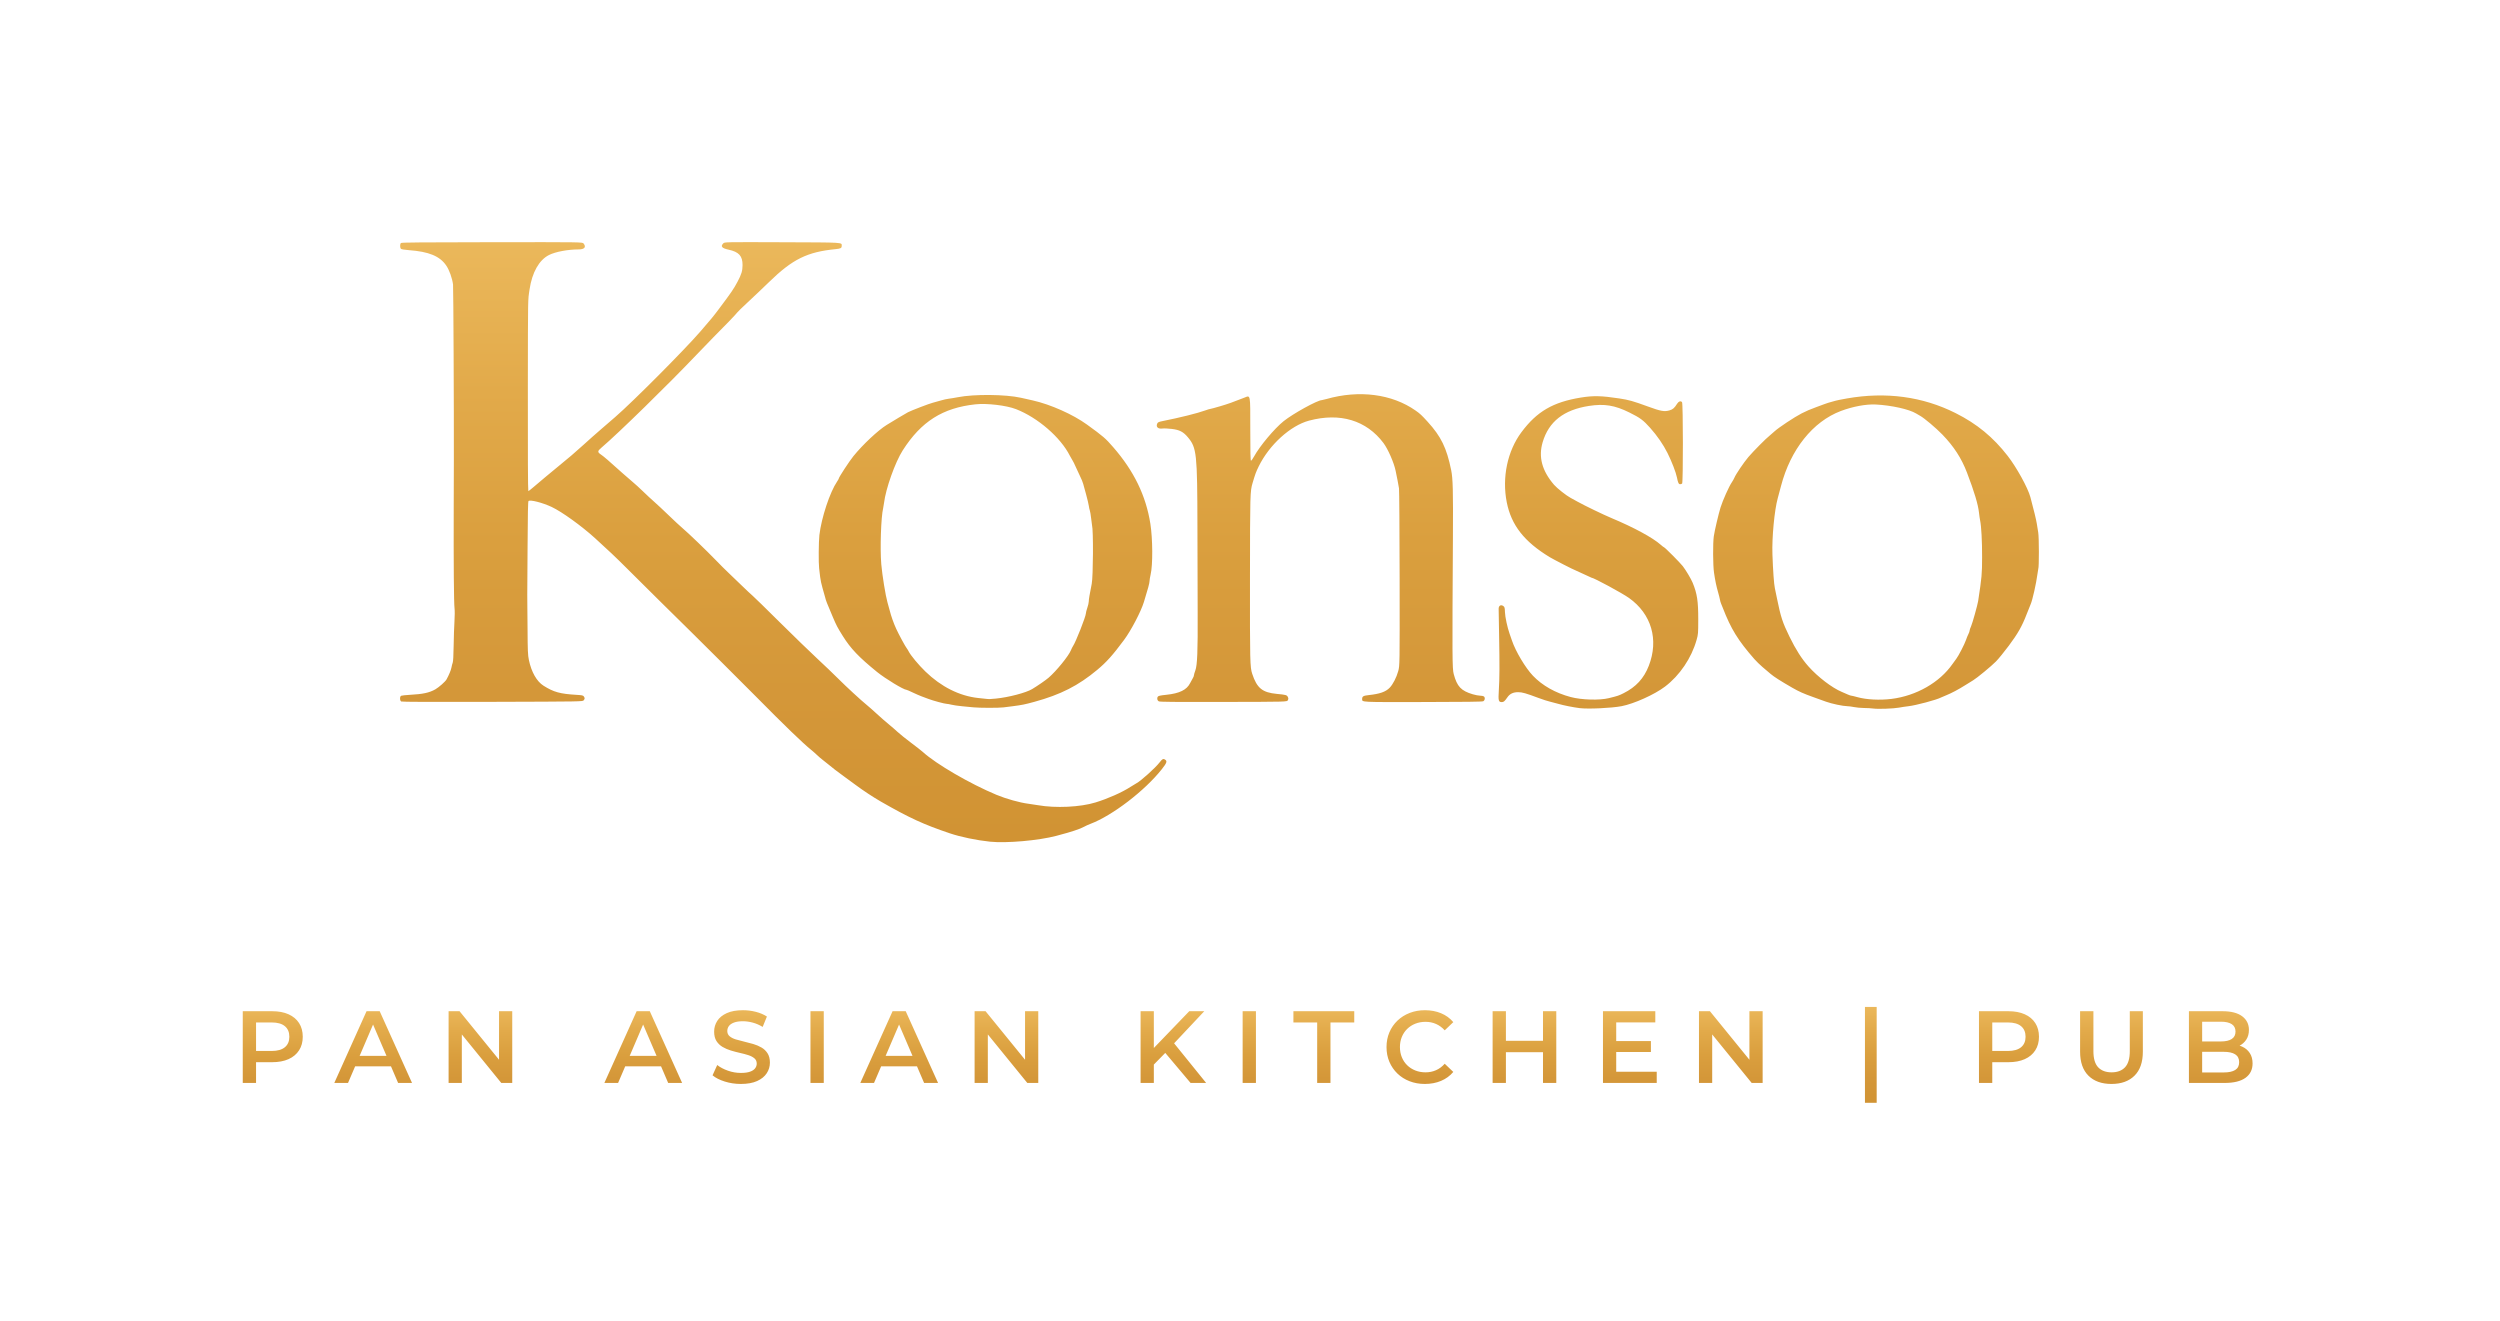
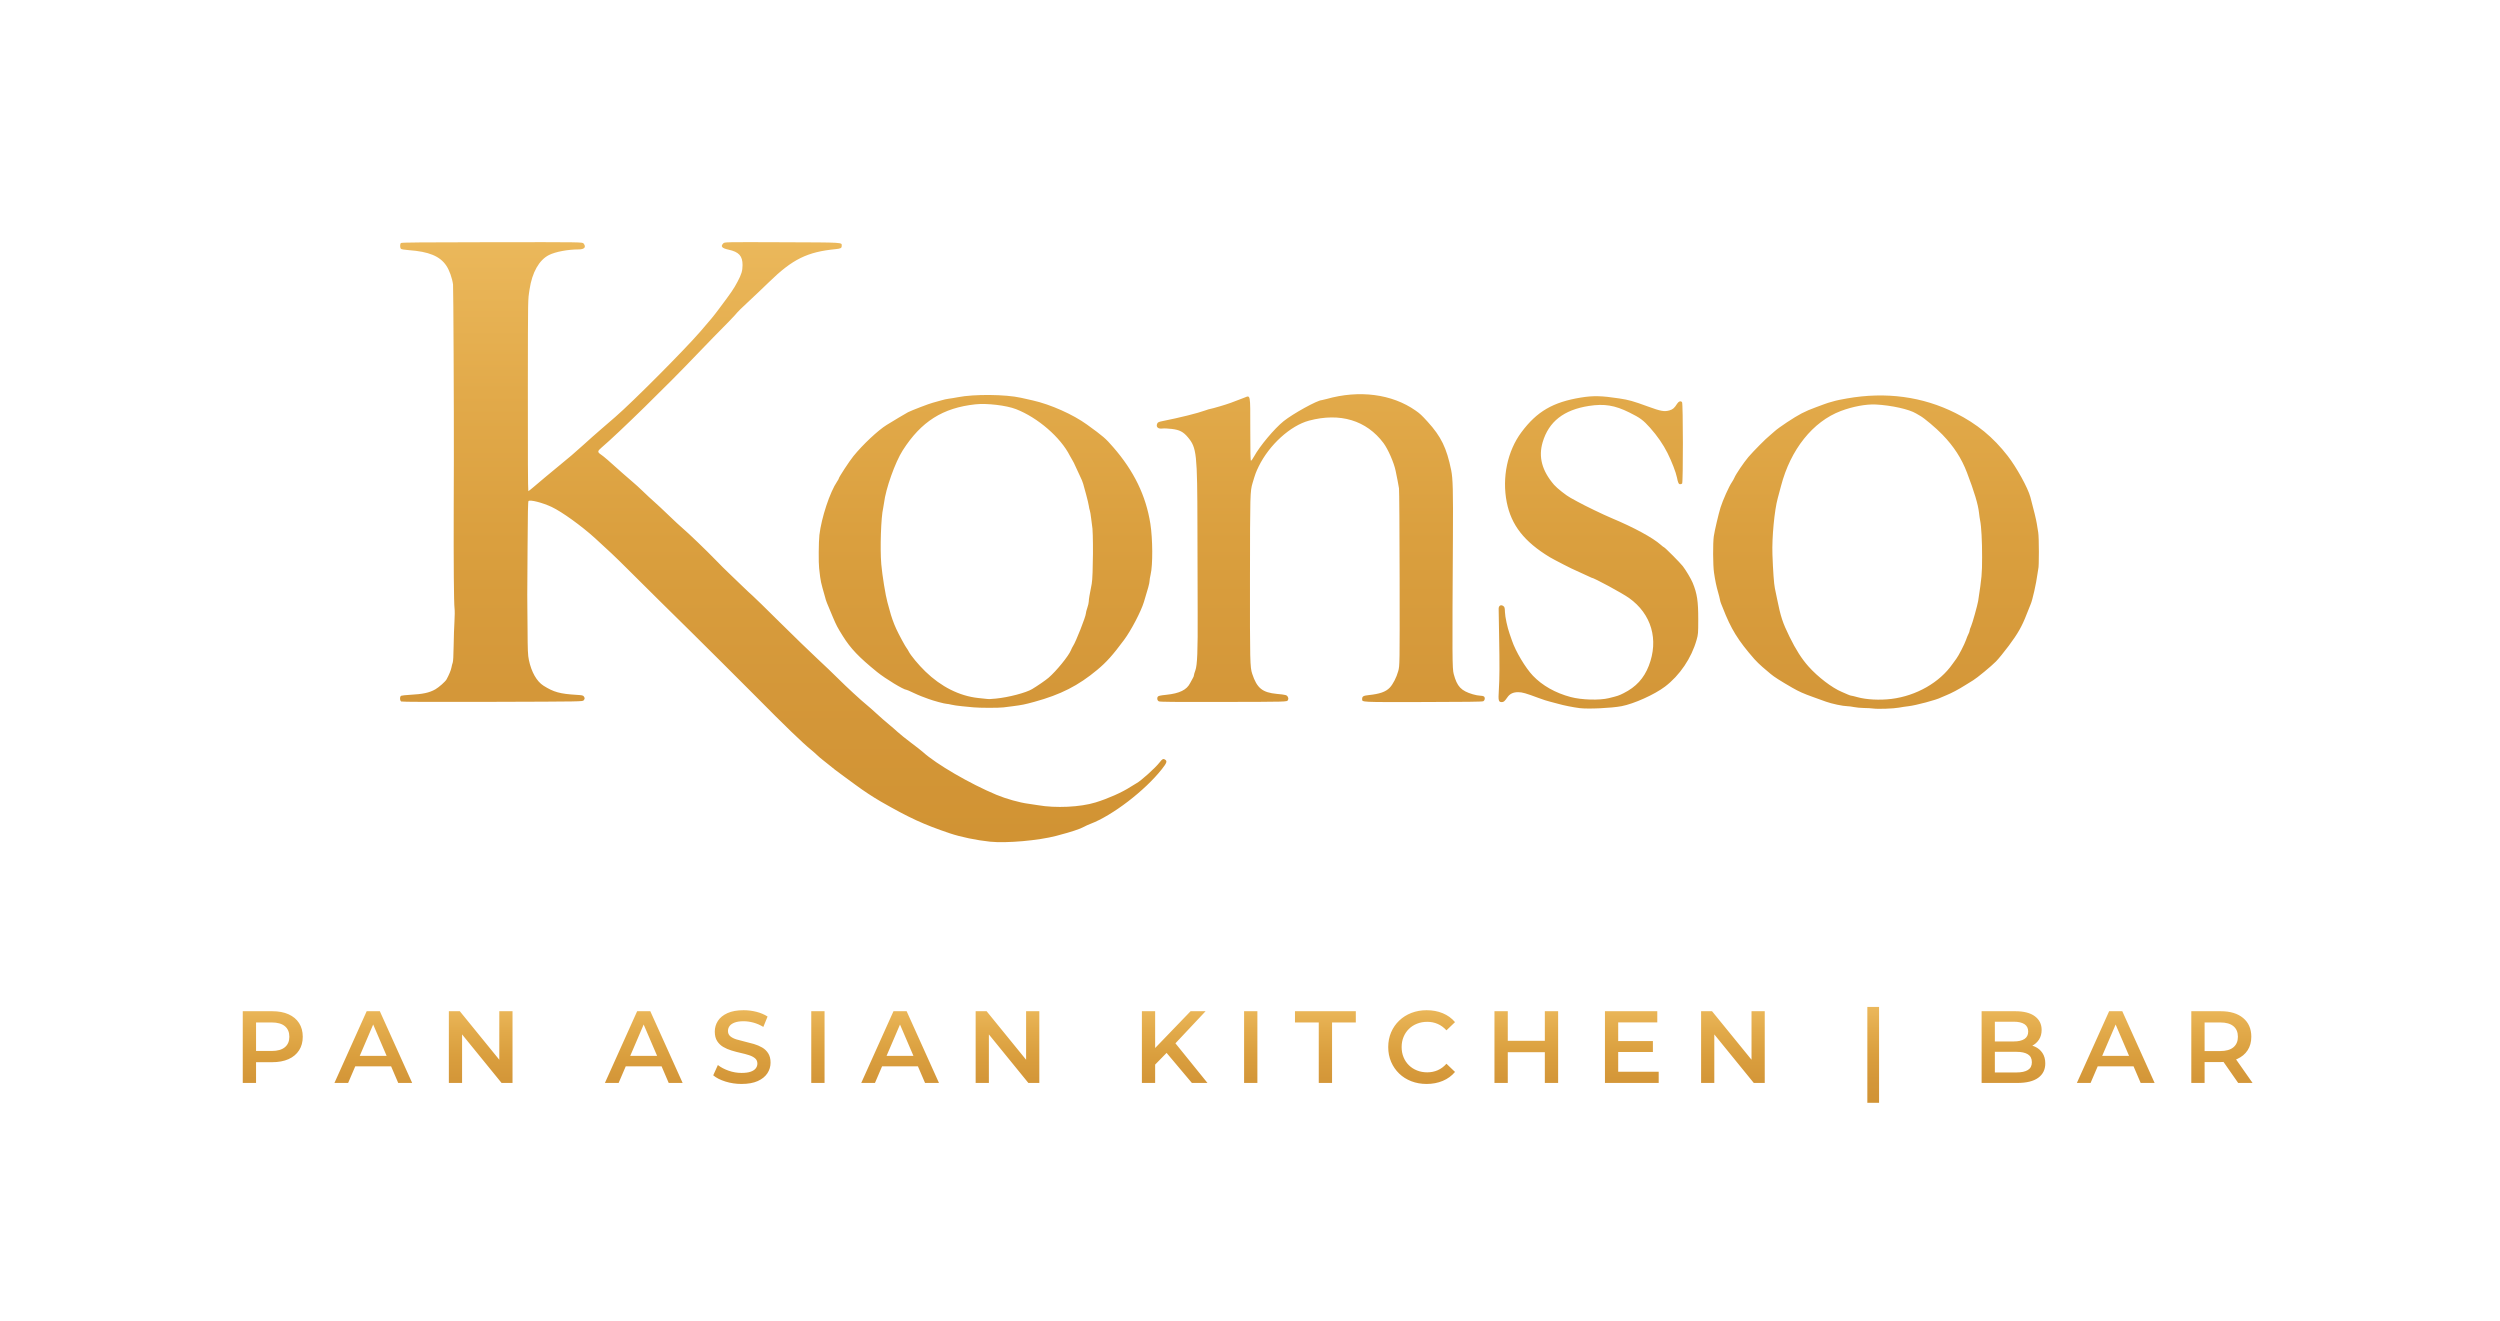
<svg xmlns="http://www.w3.org/2000/svg" viewBox="105 350 1070 565" width="1070" height="565">
  <defs>
    <linearGradient id="konsoFoil" x1="0" y1="0" x2="0" y2="1">
      <stop offset="0" stop-color="#EBB85B" />
      <stop offset=".25" stop-color="#E2AA4A" />
      <stop offset=".5" stop-color="#DA9F3E" />
      <stop offset=".75" stop-color="#D49739" />
      <stop offset="1" stop-color="#D19333" />
    </linearGradient>
  </defs>
  <path transform="translate(260 440)" fill="url(#konsoFoil)" fill-rule="evenodd" d="M268.75 270.24 C262.92 269.63 256.16 268.23 251.43 266.63 C240.30 262.87 234.21 260.07 222.00 253.07 C218.72 251.19 214.41 248.34 211.02 245.82 C209.59 244.75 207.55 243.26 206.49 242.50 C204.03 240.75 200.64 238.15 199.48 237.12 C198.99 236.69 197.98 235.88 197.23 235.33 C196.49 234.77 195.37 233.83 194.76 233.22 C194.14 232.62 193.01 231.62 192.24 231.00 C188.63 228.09 180.80 220.53 168.58 208.16 C164.50 204.03 143.81 183.41 140.75 180.42 C135.58 175.37 119.15 159.11 113.14 153.10 C108.88 148.83 104.75 144.92 99.62 140.29 C93.80 135.02 85.47 129.03 81.12 126.98 C77.21 125.14 71.88 123.77 71.20 124.45 C70.98 124.67 70.88 129.57 70.80 144.19 C70.75 154.88 70.69 164.07 70.67 164.62 C70.66 165.18 70.67 167.65 70.71 170.12 C70.74 172.60 70.78 176.59 70.79 179.00 C70.84 188.48 70.92 190.38 71.36 192.47 C72.44 197.65 74.72 201.64 77.62 203.48 C81.96 206.22 84.67 206.97 91.69 207.39 C94.17 207.54 94.55 207.62 94.88 208.08 C95.36 208.77 95.35 209.08 94.81 209.73 C94.38 210.27 94.38 210.27 55.80 210.39 C29.46 210.46 17.06 210.42 16.73 210.24 C16.08 209.89 16.05 208.12 16.69 207.79 C16.93 207.67 18.59 207.49 20.38 207.39 C26.01 207.09 28.76 206.50 31.35 205.02 C32.88 204.14 35.59 201.74 36.11 200.80 C37.17 198.87 38.00 196.88 38.22 195.70 C38.35 194.97 38.60 194.04 38.76 193.62 C38.96 193.13 39.10 190.63 39.16 186.38 C39.21 182.80 39.37 178.12 39.51 175.97 C39.65 173.65 39.67 171.36 39.54 170.34 C39.26 168.08 39.12 151.52 39.19 127.25 C39.22 116.46 39.25 107.23 39.25 106.75 C39.30 85.97 39.05 32.92 38.90 31.75 C38.54 29.05 37.31 25.60 36.01 23.69 C33.28 19.63 28.58 17.69 19.96 17.06 C18.22 16.93 16.88 16.71 16.64 16.52 C16.14 16.10 16.12 14.42 16.62 14.00 C16.91 13.77 25.52 13.69 55.64 13.66 C94.29 13.62 94.29 13.62 94.77 14.22 C96.00 15.73 95.16 16.75 92.67 16.75 C88.03 16.76 82.76 17.75 79.98 19.14 C75.75 21.26 72.73 26.60 71.65 33.88 C70.92 38.81 70.97 35.84 70.92 75.75 C70.88 103.76 70.96 120.04 71.12 120.20 C71.17 120.25 72.05 119.58 73.06 118.71 C75.71 116.44 81.45 111.63 83.62 109.88 C88.21 106.16 91.39 103.44 94.75 100.37 C96.74 98.55 100.18 95.49 102.40 93.59 C104.61 91.68 107.25 89.40 108.27 88.52 C115.77 82.04 137.95 59.76 144.78 51.86 C149.53 46.37 150.24 45.51 152.51 42.48 C158.08 35.07 159.03 33.67 160.70 30.51 C162.37 27.33 162.79 25.95 162.81 23.50 C162.84 19.56 161.27 17.81 156.78 16.85 C153.94 16.24 153.29 15.44 154.57 14.16 C155.14 13.59 155.14 13.59 179.75 13.68 C206.85 13.78 205.25 13.68 205.25 15.28 C205.25 16.17 204.78 16.42 202.74 16.62 C190.52 17.80 184.19 20.92 174.14 30.73 C171.65 33.15 167.57 37.03 165.06 39.35 C162.55 41.68 160.50 43.68 160.50 43.79 C160.50 43.99 154.31 50.43 150.22 54.48 C149.17 55.52 146.07 58.74 143.32 61.62 C130.79 74.79 109.59 95.51 102.43 101.59 C100.67 103.09 100.64 103.50 102.25 104.58 C103.40 105.35 105.48 107.14 111.46 112.53 C112.74 113.68 114.66 115.34 115.71 116.21 C116.76 117.08 118.81 118.94 120.25 120.35 C121.69 121.76 123.83 123.74 125.00 124.76 C126.17 125.78 128.98 128.41 131.25 130.60 C133.52 132.79 136.12 135.21 137.04 135.98 C139.51 138.05 147.39 145.63 151.25 149.63 C153.11 151.56 155.64 154.09 156.88 155.24 C158.11 156.40 160.70 158.88 162.62 160.76 C164.55 162.63 166.57 164.53 167.12 164.98 C167.68 165.43 172.91 170.54 178.75 176.34 C184.60 182.13 191.80 189.12 194.75 191.85 C197.71 194.59 201.71 198.42 203.64 200.35 C207.24 203.95 213.52 209.74 215.99 211.74 C216.75 212.35 218.67 214.04 220.25 215.50 C221.83 216.96 224.08 218.93 225.25 219.88 C226.42 220.83 228.19 222.36 229.19 223.29 C230.19 224.21 232.78 226.29 234.94 227.91 C237.11 229.53 239.38 231.31 240.00 231.87 C245.76 237.08 260.12 245.43 271.46 250.17 C275.61 251.90 281.47 253.54 285.12 254.00 C286.23 254.14 288.06 254.42 289.21 254.62 C296.83 255.96 307.33 255.46 313.88 253.45 C319.27 251.79 325.28 249.12 328.88 246.77 C329.84 246.14 330.99 245.44 331.44 245.21 C333.28 244.26 339.45 238.70 341.26 236.37 C342.46 234.81 342.86 234.60 343.66 235.13 C344.65 235.77 344.40 236.51 342.23 239.25 C334.96 248.44 321.11 259.05 311.74 262.60 C310.85 262.93 309.61 263.49 308.99 263.85 C307.22 264.84 303.52 266.05 297.12 267.74 C289.48 269.76 275.75 270.96 268.75 270.24 Z M646.75 213.25 C645.99 213.14 644.19 213.03 642.75 213.02 C641.31 213.00 639.39 212.82 638.50 212.62 C637.61 212.43 636.31 212.26 635.62 212.25 C633.80 212.23 628.94 211.20 626.50 210.31 C625.33 209.89 622.97 209.04 621.25 208.42 C616.87 206.86 615.01 206.02 612.08 204.34 C606.88 201.34 604.33 199.71 602.83 198.44 C601.98 197.72 600.41 196.38 599.33 195.47 C598.26 194.55 596.70 193.04 595.87 192.09 C588.84 184.05 585.88 179.25 582.34 170.12 C582.12 169.57 581.80 168.77 581.62 168.34 C581.43 167.90 581.21 167.12 581.12 166.59 C581.03 166.06 580.70 164.72 580.38 163.62 C579.62 161.01 579.09 158.51 578.60 155.12 C578.13 151.91 578.08 142.48 578.51 139.50 C578.85 137.15 580.54 129.96 581.39 127.20 C582.34 124.15 585.03 118.14 586.24 116.39 C586.63 115.82 587.12 114.95 587.33 114.45 C587.96 112.93 591.29 108.01 593.30 105.62 C595.27 103.29 601.06 97.44 602.38 96.47 C602.79 96.16 603.74 95.33 604.50 94.62 C606.23 93.01 613.15 88.43 616.12 86.92 C618.35 85.80 619.59 85.27 622.25 84.29 C623.01 84.02 624.54 83.45 625.65 83.03 C626.77 82.61 628.19 82.15 628.81 82.02 C629.43 81.88 630.21 81.66 630.55 81.53 C630.90 81.40 633.13 80.95 635.52 80.53 C652.16 77.60 667.89 79.72 682.00 86.81 C691.12 91.39 698.09 97.12 704.31 105.15 C708.13 110.08 712.94 118.81 714.00 122.75 C715.39 127.90 716.54 132.66 716.74 134.06 C716.86 134.92 717.14 136.64 717.36 137.88 C717.72 139.92 717.74 152.91 717.38 153.49 C717.33 153.57 717.17 154.59 717.02 155.76 C716.51 159.71 714.90 166.85 714.13 168.59 C713.81 169.30 713.03 171.26 712.38 172.95 C710.43 178.04 708.65 181.16 704.76 186.38 C702.81 188.99 700.35 192.01 699.29 193.09 C697.36 195.07 691.13 200.21 689.50 201.17 C689.02 201.45 687.56 202.36 686.25 203.18 C683.29 205.06 680.15 206.72 677.89 207.62 C676.94 207.99 675.98 208.40 675.77 208.52 C673.96 209.51 664.99 211.91 661.75 212.27 C660.58 212.40 658.78 212.67 657.75 212.87 C655.50 213.30 648.67 213.54 646.75 213.25 Z M521.12 213.08 C518.44 212.75 514.07 211.88 512.03 211.27 C510.71 210.88 509.01 210.43 508.25 210.27 C507.49 210.12 505.36 209.42 503.50 208.73 C498.04 206.69 496.52 206.26 494.77 206.25 C492.64 206.25 491.20 206.94 490.16 208.46 C488.99 210.15 488.58 210.50 487.76 210.50 C486.38 210.50 486.22 209.87 486.49 205.61 C486.82 200.27 486.85 194.64 486.62 182.25 C486.51 176.27 486.42 170.99 486.42 170.53 C486.42 169.16 487.47 168.62 488.50 169.45 C488.98 169.83 489.06 170.18 489.12 172.01 C489.18 174.04 490.16 178.57 491.11 181.25 C491.33 181.87 491.79 183.20 492.14 184.22 C493.72 188.86 497.92 195.89 501.09 199.21 C505.12 203.43 510.73 206.60 517.25 208.33 C521.93 209.58 529.58 209.80 533.62 208.80 C537.49 207.84 537.82 207.73 539.88 206.70 C545.18 204.05 548.57 200.38 550.67 195.00 C555.04 183.80 551.83 172.77 542.21 165.93 C539.24 163.82 527.09 157.25 526.15 157.25 C526.10 157.25 524.52 156.52 522.63 155.63 C520.75 154.73 519.15 154.00 519.07 154.00 C518.77 154.00 509.91 149.45 508.29 148.47 C497.35 141.83 491.83 134.77 489.89 124.96 C487.80 114.37 490.18 103.03 496.18 94.98 C502.79 86.11 509.65 82.11 521.62 80.15 C526.92 79.29 530.44 79.37 538.05 80.53 C542.21 81.17 543.95 81.66 550.24 83.96 C555.79 86.00 557.35 86.28 559.55 85.64 C561.01 85.21 561.62 84.67 562.84 82.75 C563.48 81.74 564.42 81.47 564.92 82.15 C565.38 82.77 565.41 116.49 564.95 116.95 C564.79 117.11 564.40 117.25 564.11 117.25 C563.47 117.25 563.17 116.61 562.74 114.38 C562.32 112.22 560.48 107.46 558.69 103.89 C556.86 100.24 554.31 96.54 551.26 93.12 C548.31 89.81 547.00 88.84 542.38 86.55 C536.12 83.44 531.64 82.72 525.05 83.74 C514.28 85.42 507.88 90.43 505.26 99.25 C503.39 105.56 504.95 111.45 510.12 117.48 C511.35 118.92 515.45 122.16 517.21 123.08 C517.57 123.28 518.94 124.03 520.25 124.75 C523.44 126.51 531.20 130.26 534.76 131.75 C544.33 135.76 552.37 140.12 555.78 143.15 C556.46 143.76 557.10 144.25 557.21 144.25 C557.53 144.25 564.06 150.81 565.22 152.30 C566.53 153.98 568.79 157.78 569.47 159.44 C571.37 164.06 571.86 167.30 571.85 175.12 C571.84 181.18 571.82 181.45 571.15 183.84 C568.96 191.64 563.93 199.09 557.62 203.87 C553.16 207.26 544.30 211.25 539.00 212.25 C534.65 213.07 524.76 213.53 521.12 213.08 Z M261.62 212.74 C260.66 212.64 258.47 212.43 256.75 212.27 C255.03 212.11 252.99 211.81 252.21 211.61 C251.44 211.41 250.54 211.25 250.21 211.25 C249.37 211.25 244.43 209.92 242.38 209.14 C241.41 208.77 240.06 208.27 239.38 208.02 C238.69 207.77 237.03 207.04 235.69 206.41 C234.36 205.77 233.15 205.25 233.00 205.25 C231.79 205.25 223.91 200.47 220.34 197.57 C212.57 191.25 209.08 187.59 205.74 182.25 C203.39 178.49 203.02 177.77 201.48 174.17 C198.80 167.86 198.52 167.15 198.15 165.62 C197.95 164.80 197.44 163.01 197.03 161.65 C196.61 160.28 196.16 158.15 196.02 156.90 C195.88 155.65 195.69 154.01 195.59 153.25 C195.30 150.98 195.38 141.81 195.70 139.00 C196.57 131.57 200.20 120.61 203.29 116.08 C203.68 115.51 204.00 114.94 204.00 114.81 C204.00 114.29 208.49 107.43 210.25 105.25 C214.25 100.31 220.79 94.17 224.49 91.88 C226.91 90.37 232.89 86.81 233.63 86.43 C235.22 85.62 242.73 82.74 244.27 82.36 C245.15 82.14 246.72 81.70 247.75 81.39 C248.78 81.07 250.30 80.73 251.12 80.64 C251.95 80.54 253.69 80.26 255.00 80.00 C261.90 78.64 275.38 78.76 282.00 80.25 C283.31 80.54 285.58 81.05 287.06 81.39 C294.67 83.11 304.26 87.39 310.25 91.73 C317.28 96.83 318.13 97.56 321.47 101.41 C330.35 111.62 335.45 122.13 337.35 134.12 C338.37 140.62 338.44 151.80 337.47 155.88 C337.22 156.97 337.00 158.25 337.00 158.72 C337.00 159.55 336.32 162.08 334.59 167.66 C333.32 171.79 329.08 179.89 326.08 183.91 C321.24 190.43 318.57 193.41 314.59 196.72 C306.51 203.46 298.96 207.30 287.72 210.38 C283.53 211.53 282.47 211.74 278.38 212.27 C277.14 212.42 275.39 212.65 274.50 212.76 C272.55 213.02 264.08 213.00 261.62 212.74 Z M341.00 210.18 C340.28 209.82 340.07 208.85 340.56 208.17 C340.82 207.81 341.56 207.65 344.20 207.37 C349.86 206.78 352.94 205.26 354.38 202.36 C354.80 201.52 355.33 200.54 355.57 200.18 C355.81 199.81 356.00 199.30 356.00 199.04 C356.00 198.78 356.27 197.84 356.60 196.97 C357.44 194.73 357.68 188.80 357.60 172.00 C357.57 164.64 357.53 148.16 357.50 135.38 C357.44 104.02 357.19 101.68 353.43 97.17 C351.47 94.82 349.83 93.97 346.52 93.58 C344.93 93.40 343.16 93.31 342.59 93.40 C340.72 93.67 339.70 92.81 340.24 91.41 C340.49 90.76 340.84 90.57 342.50 90.24 C350.11 88.72 357.61 86.85 360.88 85.65 C361.84 85.30 362.80 85.01 363.02 85.01 C363.24 85.00 365.15 84.49 367.27 83.86 C370.65 82.86 372.65 82.15 377.55 80.21 C380.28 79.13 380.12 78.33 380.12 93.83 C380.12 103.61 380.20 107.11 380.41 107.18 C380.57 107.23 381.18 106.40 381.76 105.33 C384.17 100.93 390.42 93.46 394.37 90.28 C398.42 87.03 408.90 81.25 410.76 81.25 C410.93 81.25 411.81 81.04 412.72 80.78 C426.74 76.80 440.76 78.62 450.88 85.72 C452.79 87.06 453.45 87.68 456.03 90.51 C461.79 96.83 464.17 101.71 466.11 111.25 C466.83 114.78 466.97 120.01 466.85 139.75 C466.54 191.52 466.56 196.15 467.19 198.48 C468.63 203.85 470.32 205.65 475.34 207.15 C476.44 207.48 477.86 207.75 478.50 207.75 C479.13 207.75 479.85 207.90 480.10 208.07 C480.72 208.53 480.55 209.78 479.81 210.14 C479.40 210.35 472.17 210.44 454.22 210.47 C426.96 210.52 428.00 210.58 428.00 209.17 C428.00 208.05 428.50 207.75 430.75 207.51 C435.56 207.00 438.09 206.11 439.80 204.33 C441.18 202.90 442.71 199.92 443.44 197.25 C444.09 194.88 444.09 194.88 444.04 157.62 C444.01 137.14 443.89 119.76 443.77 119.00 C443.53 117.47 442.93 114.36 442.33 111.50 C441.59 107.96 439.06 102.21 437.13 99.62 C429.83 89.89 418.54 86.49 405.27 90.03 C397.30 92.16 388.23 100.41 383.73 109.62 C382.52 112.11 382.31 112.67 381.10 116.73 C380.05 120.28 380.02 121.30 379.99 157.41 C379.95 193.33 380.01 195.54 380.95 198.40 C382.97 204.52 385.27 206.40 391.50 206.99 C395.38 207.35 395.79 207.47 396.20 208.32 C396.47 208.88 396.47 209.12 396.20 209.69 C395.87 210.38 395.87 210.38 368.75 210.43 C347.43 210.48 341.49 210.42 341.00 210.18 Z M654.58 209.13 C665.19 207.80 675.15 202.11 680.65 194.22 C681.19 193.45 681.93 192.44 682.29 191.97 C683.22 190.79 685.85 185.68 686.46 183.88 C686.73 183.05 687.19 181.93 687.48 181.38 C687.77 180.84 688.00 180.16 688.00 179.88 C688.00 179.60 688.28 178.78 688.62 178.05 C689.17 176.88 691.39 168.93 691.65 167.25 C693.22 156.88 693.32 155.76 693.34 148.50 C693.36 141.68 693.01 135.15 692.49 132.75 C692.36 132.13 692.14 130.64 692.01 129.43 C691.62 125.88 690.01 120.50 686.87 112.28 C684.53 106.15 681.26 101.09 676.32 95.98 C673.63 93.20 668.64 88.99 666.85 87.99 C666.32 87.70 665.52 87.23 665.08 86.96 C662.14 85.17 654.57 83.48 647.88 83.13 C643.76 82.91 638.01 83.98 632.90 85.90 C620.88 90.44 611.35 102.38 607.27 118.02 C606.82 119.73 606.19 122.08 605.87 123.25 C604.46 128.34 603.35 140.06 603.60 147.25 C603.84 154.25 604.26 160.00 604.64 161.75 C604.84 162.64 605.27 164.73 605.60 166.38 C607.15 174.03 607.96 176.49 610.87 182.43 C613.63 188.07 616.10 191.95 619.06 195.27 C623.06 199.76 629.13 204.40 633.28 206.13 C634.16 206.50 635.35 207.02 635.92 207.28 C636.50 207.54 637.14 207.75 637.35 207.75 C637.56 207.75 638.72 208.03 639.93 208.37 C643.80 209.46 649.52 209.76 654.58 209.13 Z M271.29 208.99 C276.63 208.47 284.17 206.49 286.75 204.93 C289.08 203.53 292.52 201.16 293.78 200.08 C297.05 197.28 302.40 190.72 303.35 188.32 C303.62 187.66 304.02 186.84 304.26 186.50 C305.44 184.79 309.74 173.85 309.76 172.54 C309.76 172.17 310.04 171.09 310.38 170.12 C310.72 169.16 311.00 167.93 311.00 167.38 C311.00 166.50 311.31 164.66 312.26 159.86 C312.89 156.72 312.99 136.80 312.39 134.79 C312.33 134.56 312.15 133.21 312.00 131.79 C311.84 130.37 311.60 128.90 311.46 128.54 C311.31 128.17 311.11 127.26 311.01 126.50 C310.90 125.74 310.40 123.61 309.89 121.75 C309.38 119.89 308.80 117.80 308.61 117.09 C308.42 116.38 307.82 114.90 307.26 113.81 C306.71 112.71 305.86 110.88 305.38 109.75 C304.89 108.62 304.29 107.40 304.03 107.04 C303.77 106.67 303.27 105.78 302.90 105.06 C298.93 97.18 289.18 88.74 279.83 85.10 C275.72 83.51 267.39 82.52 262.50 83.05 C248.49 84.56 239.28 90.39 231.38 102.74 C228.13 107.81 224.10 119.14 223.36 125.28 C223.27 126.02 223.11 127.02 222.99 127.50 C222.07 131.29 221.62 144.77 222.19 151.50 C222.58 156.11 224.04 165.08 224.83 167.79 C225.17 168.94 225.61 170.55 225.82 171.38 C226.42 173.76 227.46 176.70 228.57 179.12 C229.66 181.51 232.56 186.87 233.11 187.50 C233.29 187.71 233.64 188.27 233.88 188.75 C234.78 190.53 238.08 194.51 241.06 197.40 C247.79 203.93 255.63 207.87 263.62 208.74 C265.00 208.89 266.46 209.05 266.88 209.09 C268.35 209.26 268.73 209.25 271.29 208.99 Z" />
-   <path transform="translate(195 775)" fill="url(#konsoFoil)" fill-rule="nonzero" d="M13.90 38.50V7.80H26.50Q30.57 7.80 33.50 9.11Q36.42 10.42 38.00 12.87Q39.58 15.33 39.58 18.73Q39.58 22.09 38.00 24.54Q36.42 27.00 33.50 28.31Q30.57 29.62 26.50 29.62H17.05L19.59 26.99V38.50ZM19.59 27.59 17.05 24.81H26.27Q30.02 24.81 31.93 23.21Q33.84 21.62 33.84 18.73Q33.84 15.80 31.93 14.21Q30.02 12.61 26.27 12.61H17.05L19.59 9.83Z M53.08 38.50 66.88 7.80H72.51L86.35 38.50H80.39L68.53 10.84H70.81L58.95 38.50ZM59.46 31.39 60.98 26.92H77.55L79.11 31.39Z M102.00 38.50V7.80H106.69L125.93 31.45H123.59V7.80H129.24V38.50H124.55L105.31 14.85H107.66V38.50Z M168.67 38.50 182.48 7.80H188.11L201.95 38.50H195.98L184.12 10.84H186.40L174.54 38.50ZM175.05 31.39 176.58 26.92H193.14L194.70 31.39Z M227.09 38.93Q223.50 38.93 220.21 37.90Q216.92 36.87 214.97 35.24L216.97 30.83Q218.82 32.29 221.54 33.25Q224.25 34.21 227.10 34.21Q229.51 34.21 230.99 33.69Q232.48 33.17 233.18 32.26Q233.88 31.35 233.88 30.21Q233.88 28.81 232.88 27.96Q231.89 27.12 230.28 26.60Q228.67 26.08 226.72 25.65Q224.77 25.22 222.81 24.62Q220.86 24.03 219.25 23.08Q217.64 22.12 216.64 20.56Q215.65 18.99 215.65 16.53Q215.65 14.03 216.98 11.95Q218.31 9.87 221.05 8.62Q223.80 7.37 228.00 7.37Q230.77 7.37 233.49 8.06Q236.21 8.76 238.24 10.08L236.42 14.52Q234.37 13.27 232.19 12.68Q230.00 12.09 227.95 12.09Q225.62 12.09 224.13 12.66Q222.64 13.23 221.96 14.16Q221.28 15.10 221.28 16.27Q221.28 17.67 222.28 18.52Q223.28 19.36 224.89 19.86Q226.50 20.35 228.45 20.80Q230.40 21.25 232.35 21.82Q234.30 22.40 235.91 23.33Q237.52 24.26 238.52 25.83Q239.52 27.39 239.52 29.81Q239.52 32.27 238.16 34.35Q236.81 36.43 234.05 37.68Q231.30 38.93 227.09 38.93Z M256.88 38.50V7.80H262.57V38.50Z M278.21 38.50 292.02 7.80H297.65L311.49 38.50H305.52L293.66 10.84H295.94L284.08 38.50ZM284.59 31.39 286.12 26.92H302.68L304.24 31.39Z M327.13 38.50V7.80H331.82L351.06 31.45H348.72V7.80H354.38V38.50H349.69L330.45 14.85H332.79V38.50Z M403.22 31.27 402.92 24.50 419.00 7.80H425.43L412.06 22.02L408.88 25.49ZM398.17 38.50V7.80H403.84V38.50ZM419.57 38.50 407.78 24.51 411.55 20.34 426.23 38.50Z M441.85 38.50V7.80H447.54V38.50Z M473.75 38.50V12.62H463.58V7.80H489.62V12.62H479.44V38.50Z M519.84 38.93Q516.31 38.93 513.31 37.77Q510.31 36.61 508.10 34.48Q505.89 32.35 504.66 29.47Q503.43 26.59 503.43 23.15Q503.43 19.71 504.66 16.83Q505.89 13.95 508.12 11.82Q510.35 9.69 513.35 8.53Q516.35 7.37 519.88 7.37Q523.64 7.37 526.76 8.66Q529.88 9.95 532.01 12.47L528.34 15.98Q526.68 14.15 524.61 13.25Q522.55 12.34 520.14 12.34Q517.76 12.34 515.75 13.14Q513.75 13.93 512.27 15.38Q510.79 16.83 509.98 18.81Q509.17 20.78 509.17 23.15Q509.17 25.52 509.98 27.49Q510.79 29.47 512.27 30.92Q513.75 32.37 515.75 33.16Q517.76 33.96 520.14 33.96Q522.55 33.96 524.61 33.05Q526.68 32.15 528.34 30.28L532.01 33.79Q529.88 36.31 526.76 37.62Q523.64 38.93 519.84 38.93Z M570.40 38.50V7.80H576.09V38.50ZM548.84 38.50V7.80H554.53V38.50ZM554.06 25.35V20.47H570.83V25.35Z M596.07 38.50V7.80H618.47V12.59H601.74V33.71H619.08V38.50ZM601.31 25.25V20.58H616.59V25.25Z M637.16 38.50V7.80H641.85L661.09 31.45H658.75V7.80H664.41V38.50H659.72L640.47 14.85H642.82V38.50Z M708.20 47.01V5.96H713.22V47.01Z M757.00 38.50V7.80H769.61Q773.67 7.80 776.60 9.11Q779.53 10.42 781.10 12.87Q782.68 15.33 782.68 18.73Q782.68 22.09 781.10 24.54Q779.53 27.00 776.60 28.31Q773.67 29.62 769.61 29.62H760.15L762.69 26.99V38.50ZM762.69 27.59 760.15 24.81H769.37Q773.12 24.81 775.03 23.21Q776.94 21.62 776.94 18.73Q776.94 15.80 775.03 14.21Q773.12 12.61 769.37 12.61H760.15L762.69 9.83Z M813.71 38.93Q807.41 38.93 803.85 35.39Q800.28 31.84 800.28 25.11V7.80H805.98V24.91Q805.98 29.64 808.01 31.80Q810.05 33.96 813.76 33.96Q817.48 33.96 819.51 31.80Q821.55 29.64 821.55 24.91V7.80H827.14V25.11Q827.14 31.84 823.57 35.39Q820.01 38.93 813.71 38.93Z M846.86 38.50V7.80H861.23Q866.75 7.80 869.65 9.96Q872.54 12.13 872.54 15.79Q872.54 18.23 871.40 19.97Q870.26 21.71 868.35 22.65Q866.45 23.59 864.19 23.59L864.99 22.02Q867.60 22.02 869.65 22.96Q871.71 23.89 872.90 25.70Q874.10 27.51 874.10 30.15Q874.10 34.10 871.08 36.30Q868.05 38.50 862.11 38.50ZM852.52 34.01H861.77Q864.97 34.01 866.66 32.96Q868.36 31.91 868.36 29.62Q868.36 27.32 866.66 26.25Q864.97 25.18 861.77 25.18H852.09V20.74H860.59Q863.57 20.74 865.18 19.69Q866.80 18.64 866.80 16.52Q866.80 14.38 865.18 13.33Q863.57 12.29 860.59 12.29H852.52Z" />
+   <path transform="translate(195 775)" fill="url(#konsoFoil)" fill-rule="nonzero" d="M13.90 38.50V7.80H26.50Q30.57 7.80 33.50 9.11Q36.42 10.42 38.00 12.87Q39.58 15.33 39.58 18.73Q39.58 22.09 38.00 24.54Q36.42 27.00 33.50 28.31Q30.57 29.62 26.50 29.62H17.05L19.59 26.99V38.50ZM19.59 27.59 17.05 24.81H26.27Q30.02 24.81 31.93 23.21Q33.84 21.62 33.84 18.73Q33.84 15.80 31.93 14.21Q30.02 12.61 26.27 12.61H17.05L19.59 9.83Z M53.14 38.50 66.94 7.80H72.57L86.41 38.50H80.44L68.59 10.84H70.86L59.00 38.50ZM59.52 31.39 61.04 26.92H77.61L79.17 31.39Z M102.11 38.50V7.80H106.80L126.04 31.45H123.70V7.80H129.36V38.50H124.67L105.43 14.85H107.77V38.50Z M168.90 38.50 182.70 7.80H188.33L202.17 38.50H196.21L184.35 10.84H186.63L174.77 38.50ZM175.28 31.39 176.80 26.92H193.37L194.93 31.39Z M227.37 38.93Q223.78 38.93 220.49 37.90Q217.20 36.87 215.26 35.24L217.25 30.83Q219.10 32.29 221.82 33.25Q224.54 34.21 227.38 34.21Q229.79 34.21 231.28 33.69Q232.76 33.17 233.46 32.26Q234.16 31.35 234.16 30.21Q234.16 28.81 233.17 27.96Q232.17 27.12 230.56 26.60Q228.95 26.08 227.00 25.65Q225.05 25.22 223.10 24.62Q221.14 24.03 219.53 23.08Q217.92 22.12 216.93 20.56Q215.93 18.99 215.93 16.53Q215.93 14.03 217.26 11.95Q218.60 9.87 221.34 8.62Q224.08 7.37 228.28 7.37Q231.05 7.37 233.77 8.06Q236.49 8.76 238.52 10.08L236.71 14.52Q234.65 13.27 232.47 12.68Q230.29 12.09 228.23 12.09Q225.90 12.09 224.41 12.66Q222.92 13.23 222.24 14.16Q221.57 15.10 221.57 16.27Q221.57 17.67 222.56 18.52Q223.56 19.36 225.17 19.86Q226.78 20.35 228.73 20.80Q230.69 21.25 232.64 21.82Q234.59 22.40 236.20 23.33Q237.80 24.26 238.80 25.83Q239.80 27.39 239.80 29.81Q239.80 32.27 238.45 34.35Q237.09 36.43 234.34 37.68Q231.58 38.93 227.37 38.93Z M257.22 38.50V7.80H262.91V38.50Z M278.61 38.50 292.41 7.80H298.04L311.88 38.50H305.92L294.06 10.84H296.34L284.48 38.50ZM284.99 31.39 286.51 26.92H303.08L304.64 31.39Z M327.58 38.50V7.80H332.27L351.51 31.45H349.17V7.80H354.83V38.50H350.14L330.90 14.85H333.24V38.50Z M403.79 31.27 403.49 24.50 419.57 7.80H425.99L412.63 22.02L409.44 25.49ZM398.73 38.50V7.80H404.40V38.50ZM420.13 38.50 408.35 24.51 412.12 20.34 426.80 38.50Z M442.47 38.50V7.80H448.16V38.50Z M474.43 38.50V12.62H464.25V7.80H490.29V12.62H480.12V38.50Z M520.58 38.93Q517.05 38.93 514.05 37.77Q511.04 36.61 508.84 34.48Q506.63 32.35 505.40 29.47Q504.16 26.59 504.16 23.15Q504.16 19.71 505.40 16.83Q506.63 13.95 508.86 11.82Q511.08 9.69 514.08 8.53Q517.09 7.37 520.62 7.37Q524.37 7.37 527.49 8.66Q530.62 9.95 532.75 12.47L529.08 15.98Q527.41 14.15 525.35 13.25Q523.28 12.34 520.88 12.34Q518.49 12.34 516.49 13.14Q514.48 13.93 513.01 15.38Q511.53 16.83 510.72 18.81Q509.90 20.78 509.90 23.15Q509.90 25.52 510.72 27.49Q511.53 29.47 513.01 30.92Q514.48 32.37 516.49 33.16Q518.49 33.96 520.88 33.96Q523.28 33.96 525.35 33.05Q527.41 32.15 529.08 30.28L532.75 33.79Q530.62 36.31 527.49 37.62Q524.37 38.93 520.58 38.93Z M571.19 38.50V7.80H576.88V38.50ZM549.63 38.50V7.80H555.33V38.50ZM554.85 25.35V20.47H571.62V25.35Z M596.92 38.50V7.80H619.32V12.59H602.59V33.71H619.92V38.50ZM602.15 25.25V20.58H617.44V25.25Z M638.07 38.50V7.80H642.75L662.00 31.45H659.65V7.80H665.31V38.50H660.62L641.38 14.85H643.72V38.50Z M709.22 47.01V5.96H714.24V47.01Z M758.13 38.50V7.80H772.51Q778.03 7.80 780.92 9.96Q783.82 12.13 783.82 15.79Q783.82 18.23 782.67 19.97Q781.53 21.71 779.63 22.65Q777.73 23.59 775.47 23.59L776.27 22.02Q778.87 22.02 780.93 22.96Q782.98 23.89 784.18 25.70Q785.38 27.51 785.38 30.15Q785.38 34.10 782.35 36.30Q779.33 38.50 773.39 38.50ZM763.80 34.01H773.05Q776.25 34.01 777.94 32.96Q779.64 31.91 779.64 29.62Q779.64 27.32 777.94 26.25Q776.25 25.18 773.05 25.18H763.37V20.74H771.87Q774.85 20.74 776.46 19.69Q778.07 18.64 778.07 16.52Q778.07 14.38 776.46 13.33Q774.85 12.29 771.87 12.29H763.80Z M798.90 38.50 812.71 7.80H818.34L832.18 38.50H826.21L814.35 10.84H816.63L804.77 38.50ZM805.28 31.39 806.81 26.92H823.37L824.94 31.39Z M847.88 38.50V7.80H860.43Q866.57 7.80 870.06 10.70Q873.56 13.61 873.56 18.73Q873.56 22.09 871.98 24.52Q870.40 26.95 867.48 28.26Q864.55 29.56 860.48 29.56H851.03L853.57 26.99V38.50ZM867.94 38.50 860.16 27.35H866.28L874.10 38.50ZM853.57 27.59 851.03 24.85H860.24Q864.00 24.85 865.91 23.23Q867.82 21.62 867.82 18.73Q867.82 15.80 865.91 14.21Q864.00 12.61 860.24 12.61H851.03L853.57 9.83Z" />
</svg>
